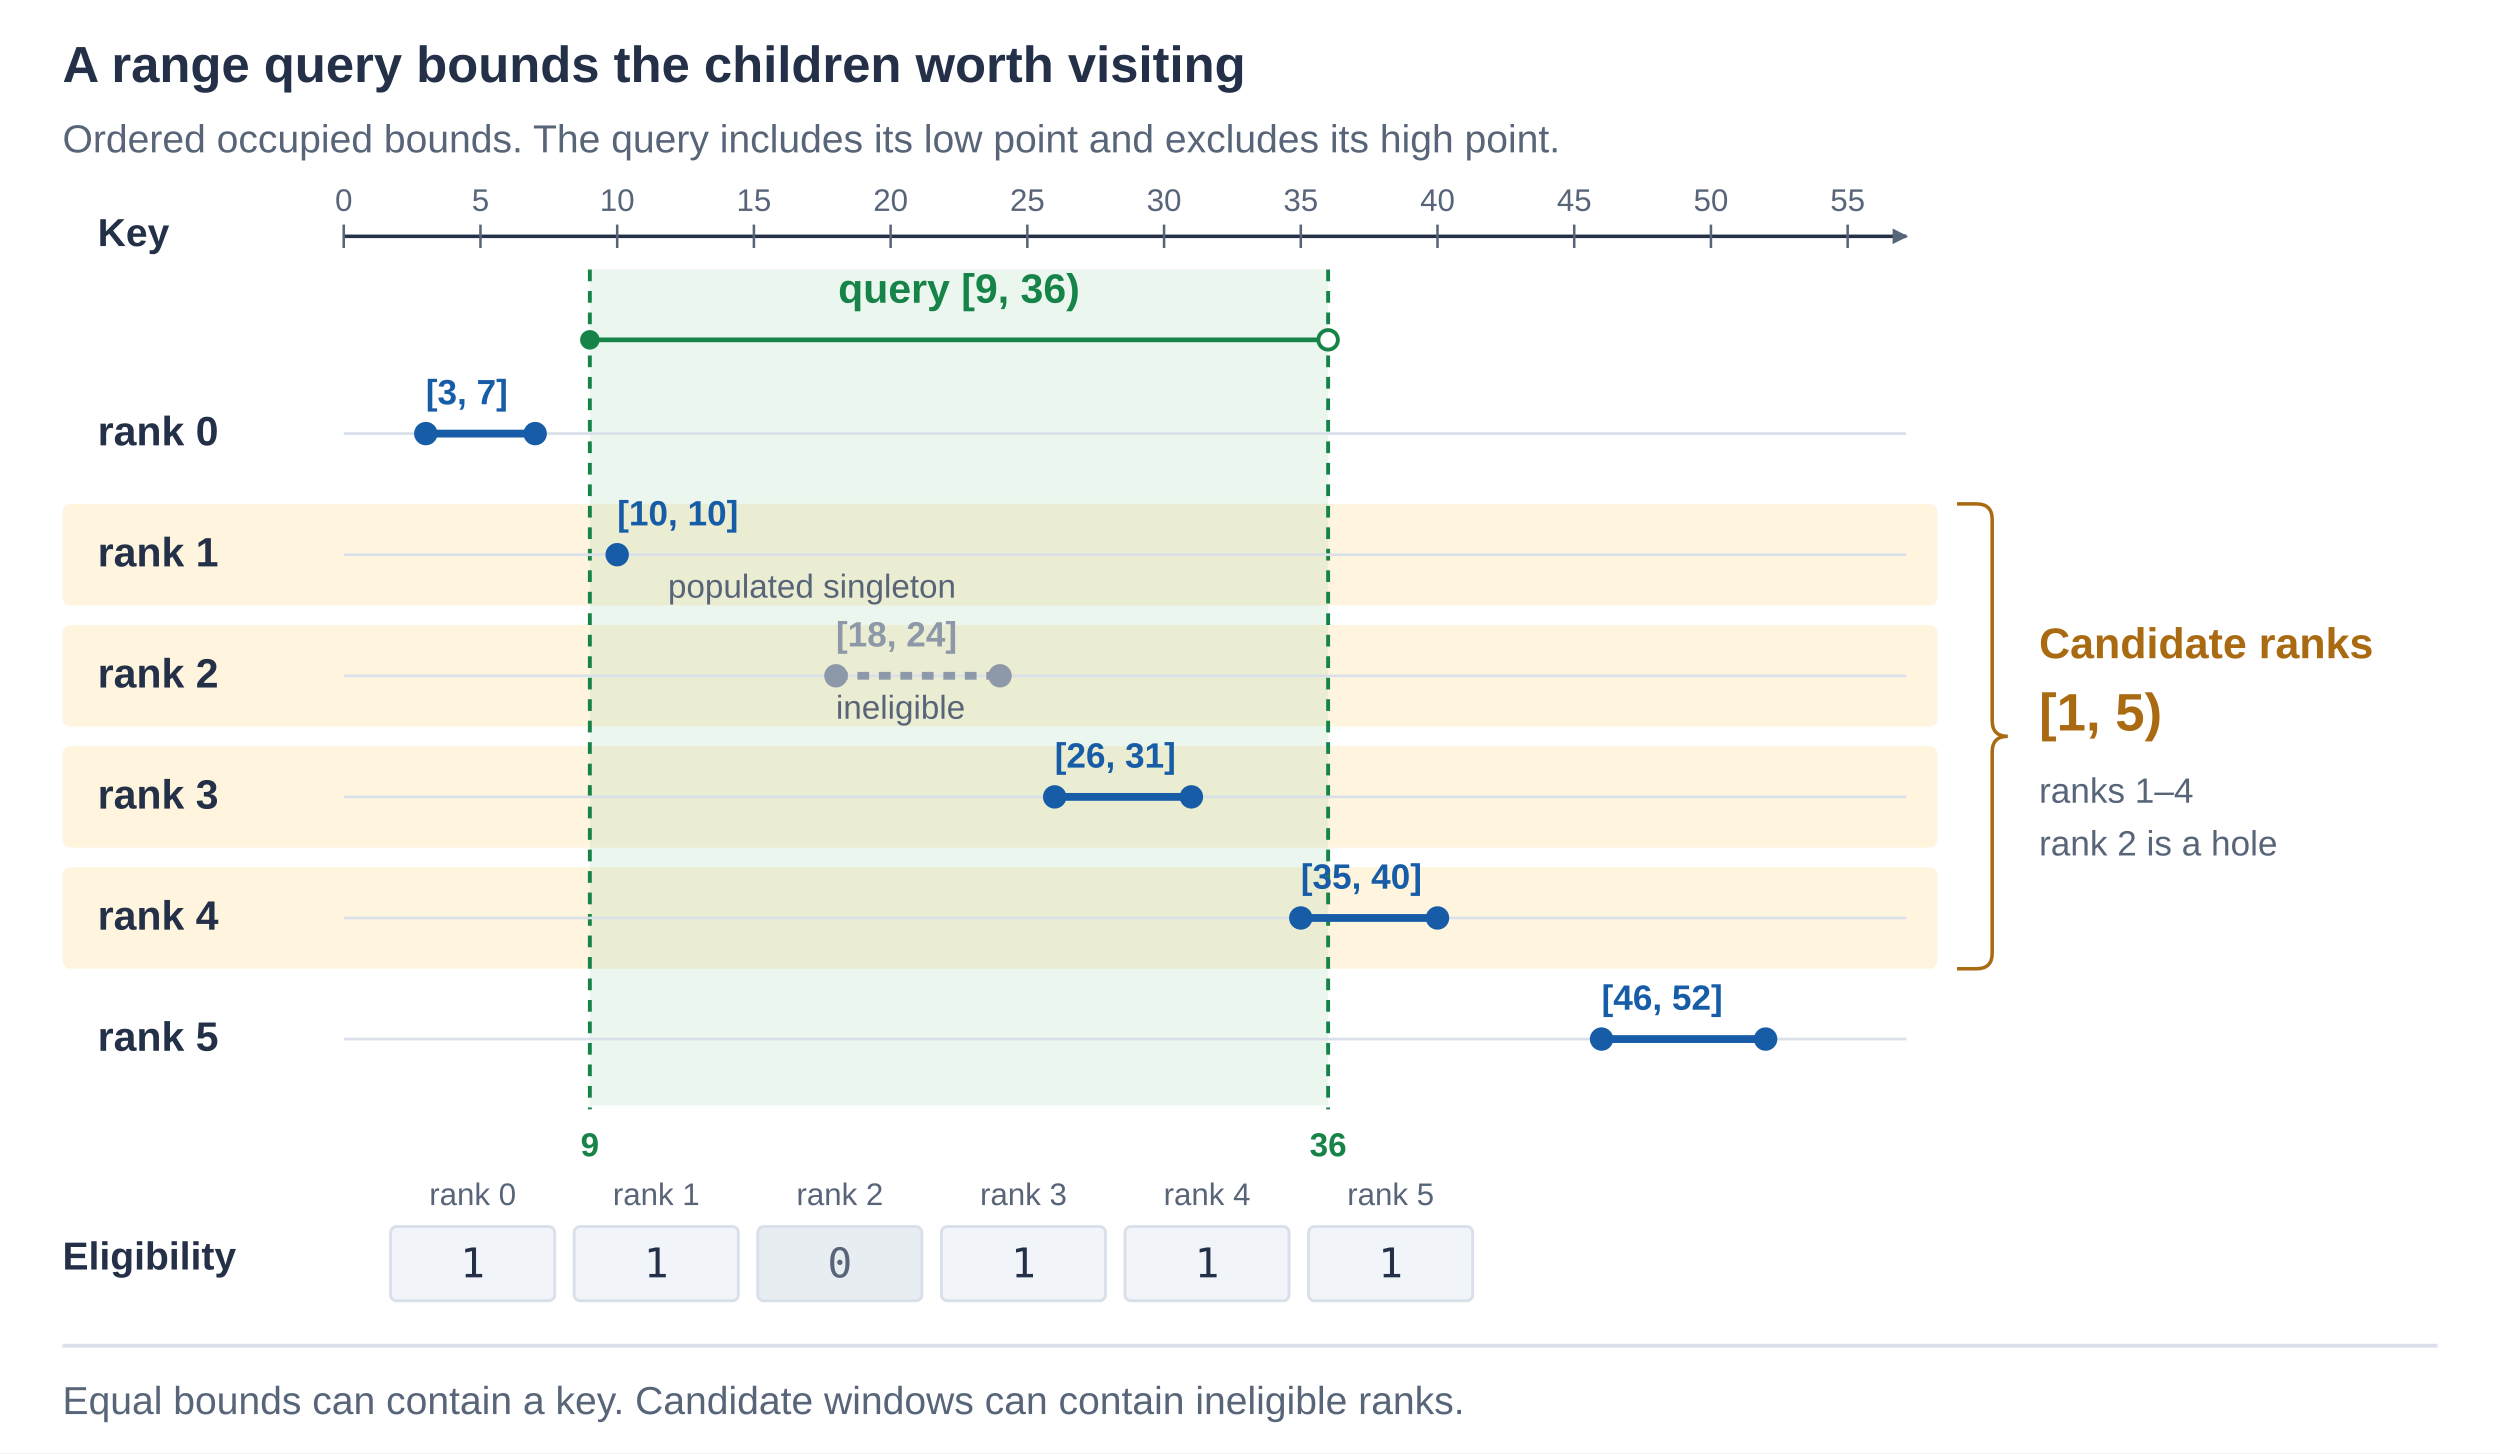
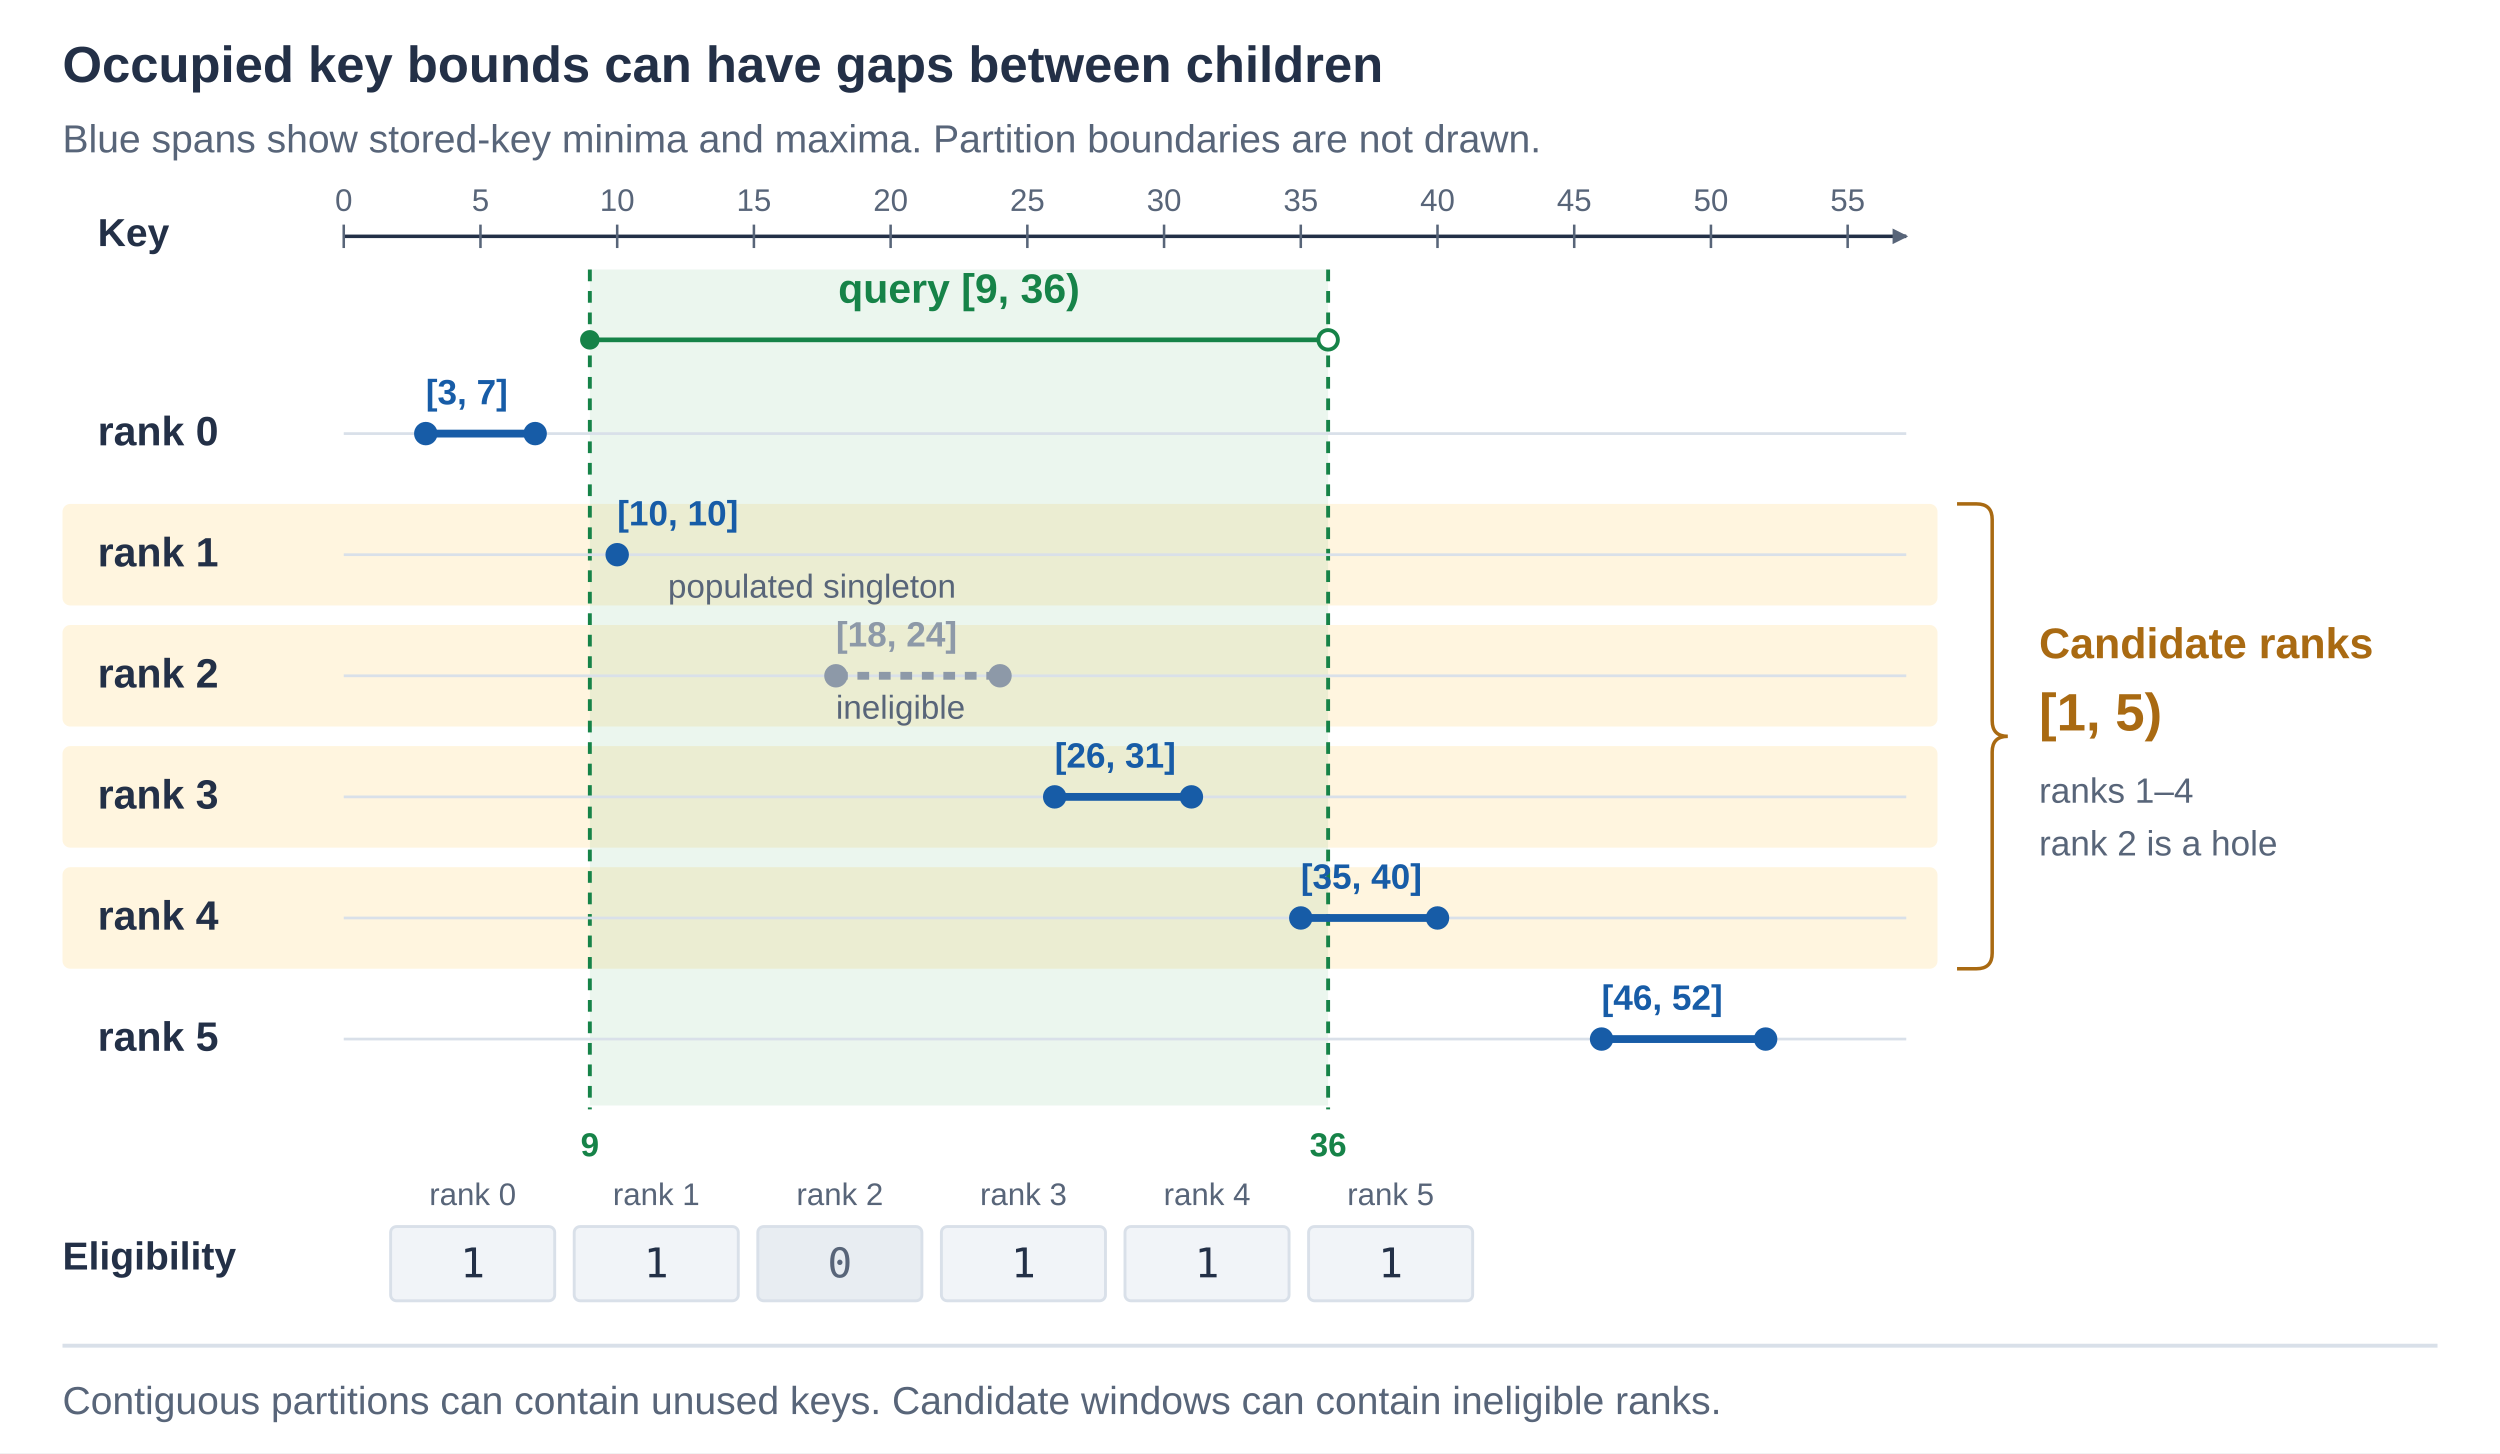
<svg xmlns="http://www.w3.org/2000/svg" width="1280" height="744" viewBox="0 0 1280 744" role="img" aria-labelledby="title description">
  <defs>
    <marker id="arrow" markerWidth="8" markerHeight="8" refX="7" refY="4" orient="auto" markerUnits="userSpaceOnUse">
      <path d="M0,0 L8,4 L0,8" fill="#586579" />
    </marker>
  </defs>
  <rect width="1280" height="100%" fill="white" />
  <g font-family="Arial, Helvetica, sans-serif" fill="#233047" font-size="21">
-     <text x="32" y="42" font-size="26" font-weight="bold" fill="#233047" text-anchor="start">A range query bounds the children worth visiting</text>
-     <text x="32" y="78" font-size="20" font-weight="normal" fill="#586579" text-anchor="start">Ordered occupied bounds. The query includes its low point and excludes its high point.</text>
+     <text x="32" y="42" font-size="26" font-weight="bold" fill="#233047" text-anchor="start">Occupied key bounds can have gaps between children</text>
+     <text x="32" y="78" font-size="20" font-weight="normal" fill="#586579" text-anchor="start">Blue spans show stored-key minima and maxima. Partition boundaries are not drawn.</text>
    <text x="50" y="126" font-size="20" font-weight="bold" fill="#233047" text-anchor="start">Key</text>
    <path d="M176,121 H976" fill="none" stroke="#233047" stroke-width="1.8" marker-end="url(#arrow)" />
    <path d="M176,115 L176,127" fill="none" stroke="#586579" stroke-width="1.3" />
    <text x="176" y="108" font-size="16" font-weight="normal" fill="#586579" text-anchor="middle">0</text>
    <path d="M246,115 L246,127" fill="none" stroke="#586579" stroke-width="1.3" />
    <text x="246" y="108" font-size="16" font-weight="normal" fill="#586579" text-anchor="middle">5</text>
    <path d="M316,115 L316,127" fill="none" stroke="#586579" stroke-width="1.3" />
    <text x="316" y="108" font-size="16" font-weight="normal" fill="#586579" text-anchor="middle">10</text>
    <path d="M386,115 L386,127" fill="none" stroke="#586579" stroke-width="1.3" />
    <text x="386" y="108" font-size="16" font-weight="normal" fill="#586579" text-anchor="middle">15</text>
    <path d="M456,115 L456,127" fill="none" stroke="#586579" stroke-width="1.3" />
    <text x="456" y="108" font-size="16" font-weight="normal" fill="#586579" text-anchor="middle">20</text>
    <path d="M526,115 L526,127" fill="none" stroke="#586579" stroke-width="1.3" />
    <text x="526" y="108" font-size="16" font-weight="normal" fill="#586579" text-anchor="middle">25</text>
    <path d="M596,115 L596,127" fill="none" stroke="#586579" stroke-width="1.3" />
    <text x="596" y="108" font-size="16" font-weight="normal" fill="#586579" text-anchor="middle">30</text>
    <path d="M666,115 L666,127" fill="none" stroke="#586579" stroke-width="1.3" />
    <text x="666" y="108" font-size="16" font-weight="normal" fill="#586579" text-anchor="middle">35</text>
    <path d="M736,115 L736,127" fill="none" stroke="#586579" stroke-width="1.3" />
    <text x="736" y="108" font-size="16" font-weight="normal" fill="#586579" text-anchor="middle">40</text>
    <path d="M806,115 L806,127" fill="none" stroke="#586579" stroke-width="1.3" />
    <text x="806" y="108" font-size="16" font-weight="normal" fill="#586579" text-anchor="middle">45</text>
    <path d="M876,115 L876,127" fill="none" stroke="#586579" stroke-width="1.3" />
    <text x="876" y="108" font-size="16" font-weight="normal" fill="#586579" text-anchor="middle">50</text>
    <path d="M946,115 L946,127" fill="none" stroke="#586579" stroke-width="1.3" />
    <text x="946" y="108" font-size="16" font-weight="normal" fill="#586579" text-anchor="middle">55</text>
    <rect x="32" y="258" width="960" height="52" rx="4" fill="#fff5df" stroke="none" stroke-width="1.5" />
    <rect x="32" y="320" width="960" height="52" rx="4" fill="#fff5df" stroke="none" stroke-width="1.5" />
    <rect x="32" y="382" width="960" height="52" rx="4" fill="#fff5df" stroke="none" stroke-width="1.5" />
    <rect x="32" y="444" width="960" height="52" rx="4" fill="#fff5df" stroke="none" stroke-width="1.5" />
    <rect x="302" y="138" width="378" height="428" fill="#69bd80" fill-opacity="0.13" />
    <path d="M302,138 L302,568" fill="none" stroke="#168348" stroke-width="2" stroke-dasharray="6 5" />
    <path d="M680,138 L680,568" fill="none" stroke="#168348" stroke-width="2" stroke-dasharray="6 5" />
    <text x="491.0" y="155" font-size="21" font-weight="bold" fill="#168348" text-anchor="middle">query [9, 36)</text>
    <path d="M302,174 L680,174" fill="none" stroke="#168348" stroke-width="2.4" />
    <circle cx="302" cy="174" r="5" fill="#168348" stroke="none" stroke-width="2" />
    <circle cx="680" cy="174" r="5" fill="white" stroke="#168348" stroke-width="2" />
    <text x="50" y="228" font-size="21" font-weight="bold" fill="#233047" text-anchor="start">rank 0</text>
    <path d="M176,222 L976,222" fill="none" stroke="#d9e0e9" stroke-width="1.4" />
    <path d="M218,222 L274,222" fill="none" stroke="#175ca7" stroke-width="4" />
    <circle cx="218" cy="222" r="6" fill="#175ca7" stroke="none" stroke-width="2" />
    <circle cx="274" cy="222" r="6" fill="#175ca7" stroke="none" stroke-width="2" />
    <text x="218" y="207" font-size="18" font-weight="bold" fill="#175ca7" text-anchor="start">[3, 7]</text>
    <text x="50" y="290" font-size="21" font-weight="bold" fill="#233047" text-anchor="start">rank 1</text>
    <path d="M176,284 L976,284" fill="none" stroke="#d9e0e9" stroke-width="1.4" />
    <path d="M316,284 L316,284" fill="none" stroke="#175ca7" stroke-width="4" />
    <circle cx="316" cy="284" r="6" fill="#175ca7" stroke="none" stroke-width="2" />
    <text x="316" y="269" font-size="18" font-weight="bold" fill="#175ca7" text-anchor="start">[10, 10]</text>
    <text x="342" y="306" font-size="17" font-weight="normal" fill="#586579" text-anchor="start">populated singleton</text>
    <text x="50" y="352" font-size="21" font-weight="bold" fill="#233047" text-anchor="start">rank 2</text>
    <path d="M176,346 L976,346" fill="none" stroke="#d9e0e9" stroke-width="1.4" />
    <path d="M428,346 L512,346" fill="none" stroke="#8d99a8" stroke-width="4" stroke-dasharray="6 5" />
    <circle cx="428" cy="346" r="6" fill="#8d99a8" stroke="none" stroke-width="2" />
    <circle cx="512" cy="346" r="6" fill="#8d99a8" stroke="none" stroke-width="2" />
    <text x="428" y="331" font-size="18" font-weight="bold" fill="#8d99a8" text-anchor="start">[18, 24]</text>
    <text x="428" y="368" font-size="17" font-weight="normal" fill="#586579" text-anchor="start">ineligible</text>
    <text x="50" y="414" font-size="21" font-weight="bold" fill="#233047" text-anchor="start">rank 3</text>
    <path d="M176,408 L976,408" fill="none" stroke="#d9e0e9" stroke-width="1.4" />
    <path d="M540,408 L610,408" fill="none" stroke="#175ca7" stroke-width="4" />
    <circle cx="540" cy="408" r="6" fill="#175ca7" stroke="none" stroke-width="2" />
    <circle cx="610" cy="408" r="6" fill="#175ca7" stroke="none" stroke-width="2" />
    <text x="540" y="393" font-size="18" font-weight="bold" fill="#175ca7" text-anchor="start">[26, 31]</text>
    <text x="50" y="476" font-size="21" font-weight="bold" fill="#233047" text-anchor="start">rank 4</text>
    <path d="M176,470 L976,470" fill="none" stroke="#d9e0e9" stroke-width="1.4" />
    <path d="M666,470 L736,470" fill="none" stroke="#175ca7" stroke-width="4" />
    <circle cx="666" cy="470" r="6" fill="#175ca7" stroke="none" stroke-width="2" />
    <circle cx="736" cy="470" r="6" fill="#175ca7" stroke="none" stroke-width="2" />
    <text x="666" y="455" font-size="18" font-weight="bold" fill="#175ca7" text-anchor="start">[35, 40]</text>
    <text x="50" y="538" font-size="21" font-weight="bold" fill="#233047" text-anchor="start">rank 5</text>
    <path d="M176,532 L976,532" fill="none" stroke="#d9e0e9" stroke-width="1.4" />
    <path d="M820,532 L904,532" fill="none" stroke="#175ca7" stroke-width="4" />
    <circle cx="820" cy="532" r="6" fill="#175ca7" stroke="none" stroke-width="2" />
    <circle cx="904" cy="532" r="6" fill="#175ca7" stroke="none" stroke-width="2" />
    <text x="820" y="517" font-size="18" font-weight="bold" fill="#175ca7" text-anchor="start">[46, 52]</text>
    <path d="M1002,258 H1012 Q1020,258 1020,266 V369 Q1020,377 1028,377 Q1020,377 1020,385 V488 Q1020,496 1012,496 H1002" fill="none" stroke="#a96a12" stroke-width="1.8" />
    <text x="1044" y="337" font-size="22" font-weight="bold" fill="#a96a12" text-anchor="start">Candidate ranks</text>
    <text x="1044" y="374" font-size="27" font-weight="bold" fill="#a96a12" text-anchor="start">[1, 5)</text>
    <text x="1044" y="411" font-size="18" font-weight="normal" fill="#586579" text-anchor="start">ranks 1–4</text>
    <text x="1044" y="438" font-size="18" font-weight="normal" fill="#586579" text-anchor="start">rank 2 is a hole</text>
    <text x="302" y="592" font-size="17" font-weight="bold" fill="#168348" text-anchor="middle">9</text>
    <text x="680" y="592" font-size="17" font-weight="bold" fill="#168348" text-anchor="middle">36</text>
    <text x="32" y="650" font-size="20" font-weight="bold" fill="#233047" text-anchor="start">Eligibility</text>
    <text x="242" y="617" font-size="16" font-weight="normal" fill="#586579" text-anchor="middle">rank 0</text>
    <rect x="200" y="628" width="84" height="38" rx="3" fill="#f1f4f8" stroke="#d9e0e9" stroke-width="1.5" />
    <text x="242" y="654" font-size="21" font-weight="normal" fill="#233047" text-anchor="middle" font-family="DejaVu Sans Mono, monospace">1</text>
    <text x="336" y="617" font-size="16" font-weight="normal" fill="#586579" text-anchor="middle">rank 1</text>
    <rect x="294" y="628" width="84" height="38" rx="3" fill="#f1f4f8" stroke="#d9e0e9" stroke-width="1.5" />
    <text x="336" y="654" font-size="21" font-weight="normal" fill="#233047" text-anchor="middle" font-family="DejaVu Sans Mono, monospace">1</text>
    <text x="430" y="617" font-size="16" font-weight="normal" fill="#586579" text-anchor="middle">rank 2</text>
    <rect x="388" y="628" width="84" height="38" rx="3" fill="#e8edf2" stroke="#d9e0e9" stroke-width="1.5" />
    <text x="430" y="654" font-size="21" font-weight="normal" fill="#586579" text-anchor="middle" font-family="DejaVu Sans Mono, monospace">0</text>
    <text x="524" y="617" font-size="16" font-weight="normal" fill="#586579" text-anchor="middle">rank 3</text>
    <rect x="482" y="628" width="84" height="38" rx="3" fill="#f1f4f8" stroke="#d9e0e9" stroke-width="1.5" />
    <text x="524" y="654" font-size="21" font-weight="normal" fill="#233047" text-anchor="middle" font-family="DejaVu Sans Mono, monospace">1</text>
    <text x="618" y="617" font-size="16" font-weight="normal" fill="#586579" text-anchor="middle">rank 4</text>
    <rect x="576" y="628" width="84" height="38" rx="3" fill="#f1f4f8" stroke="#d9e0e9" stroke-width="1.5" />
    <text x="618" y="654" font-size="21" font-weight="normal" fill="#233047" text-anchor="middle" font-family="DejaVu Sans Mono, monospace">1</text>
    <text x="712" y="617" font-size="16" font-weight="normal" fill="#586579" text-anchor="middle">rank 5</text>
    <rect x="670" y="628" width="84" height="38" rx="3" fill="#f1f4f8" stroke="#d9e0e9" stroke-width="1.5" />
    <text x="712" y="654" font-size="21" font-weight="normal" fill="#233047" text-anchor="middle" font-family="DejaVu Sans Mono, monospace">1</text>
    <path d="M32,689 L1248,689" fill="none" stroke="#d9e0e9" stroke-width="2" />
-     <text x="32" y="724" font-size="20" font-weight="normal" fill="#586579" text-anchor="start">Equal bounds can contain a key. Candidate windows can contain ineligible ranks.</text>
+     <text x="32" y="724" font-size="20" font-weight="normal" fill="#586579" text-anchor="start">Contiguous partitions can contain unused keys. Candidate windows can contain ineligible ranks.</text>
  </g>
</svg>
